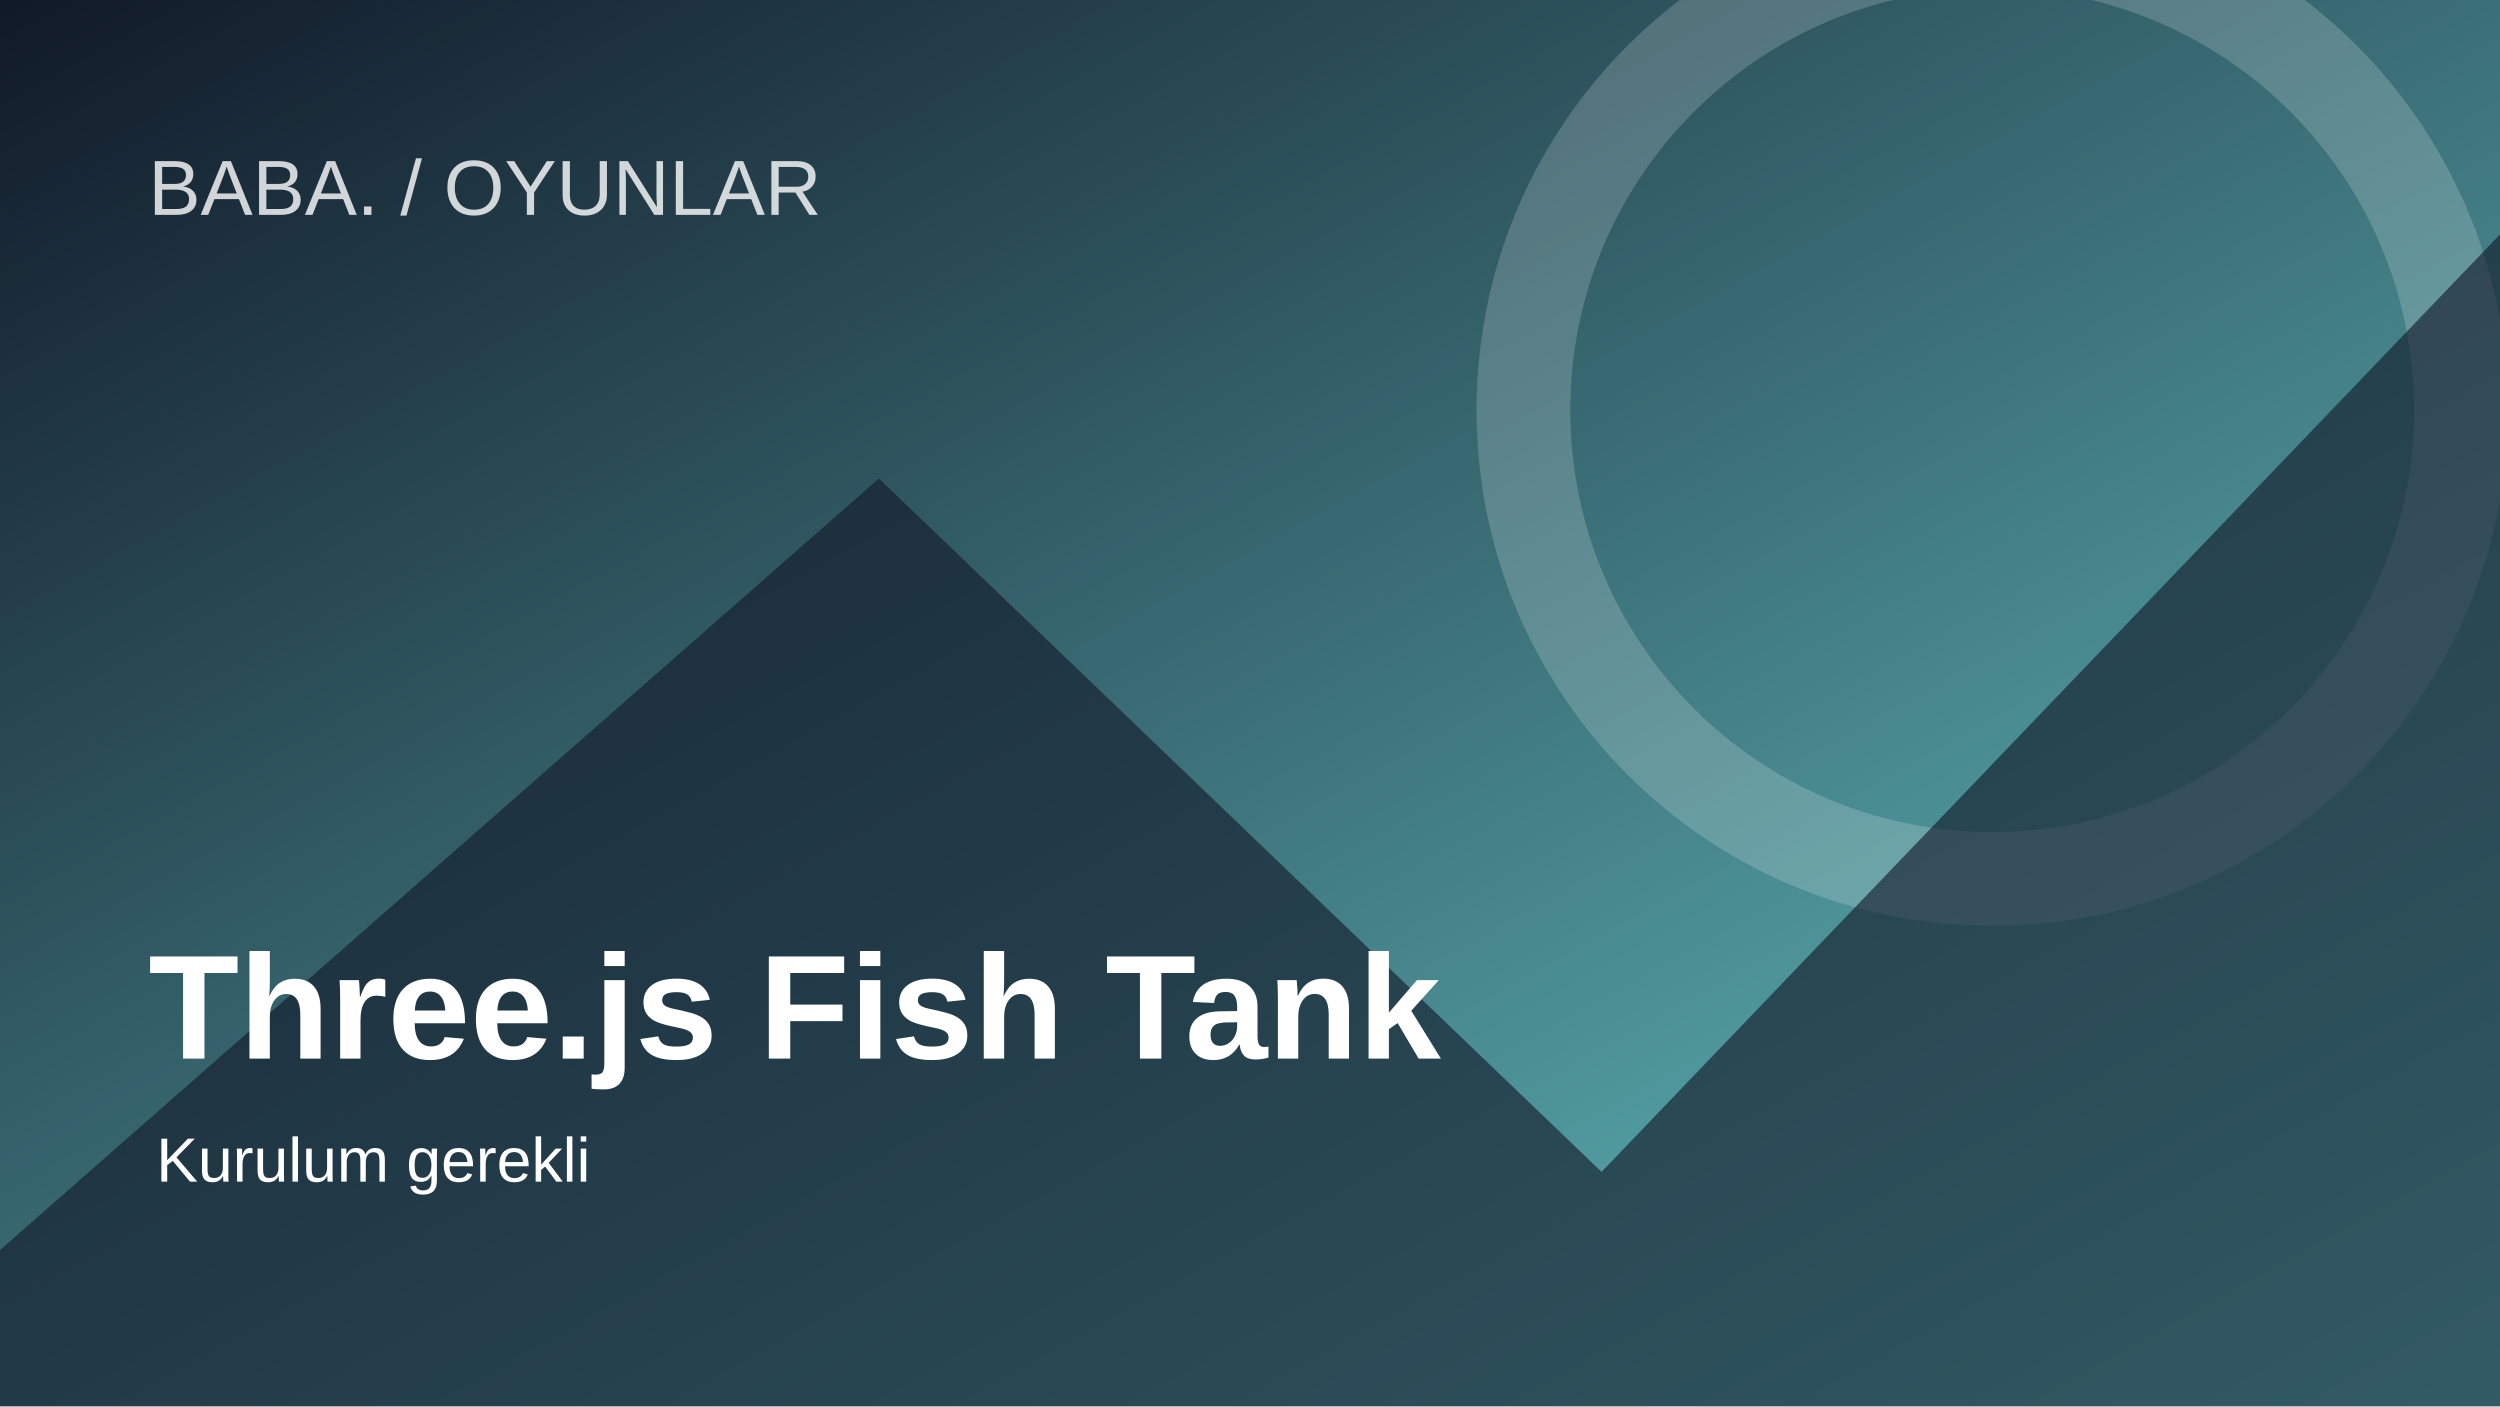
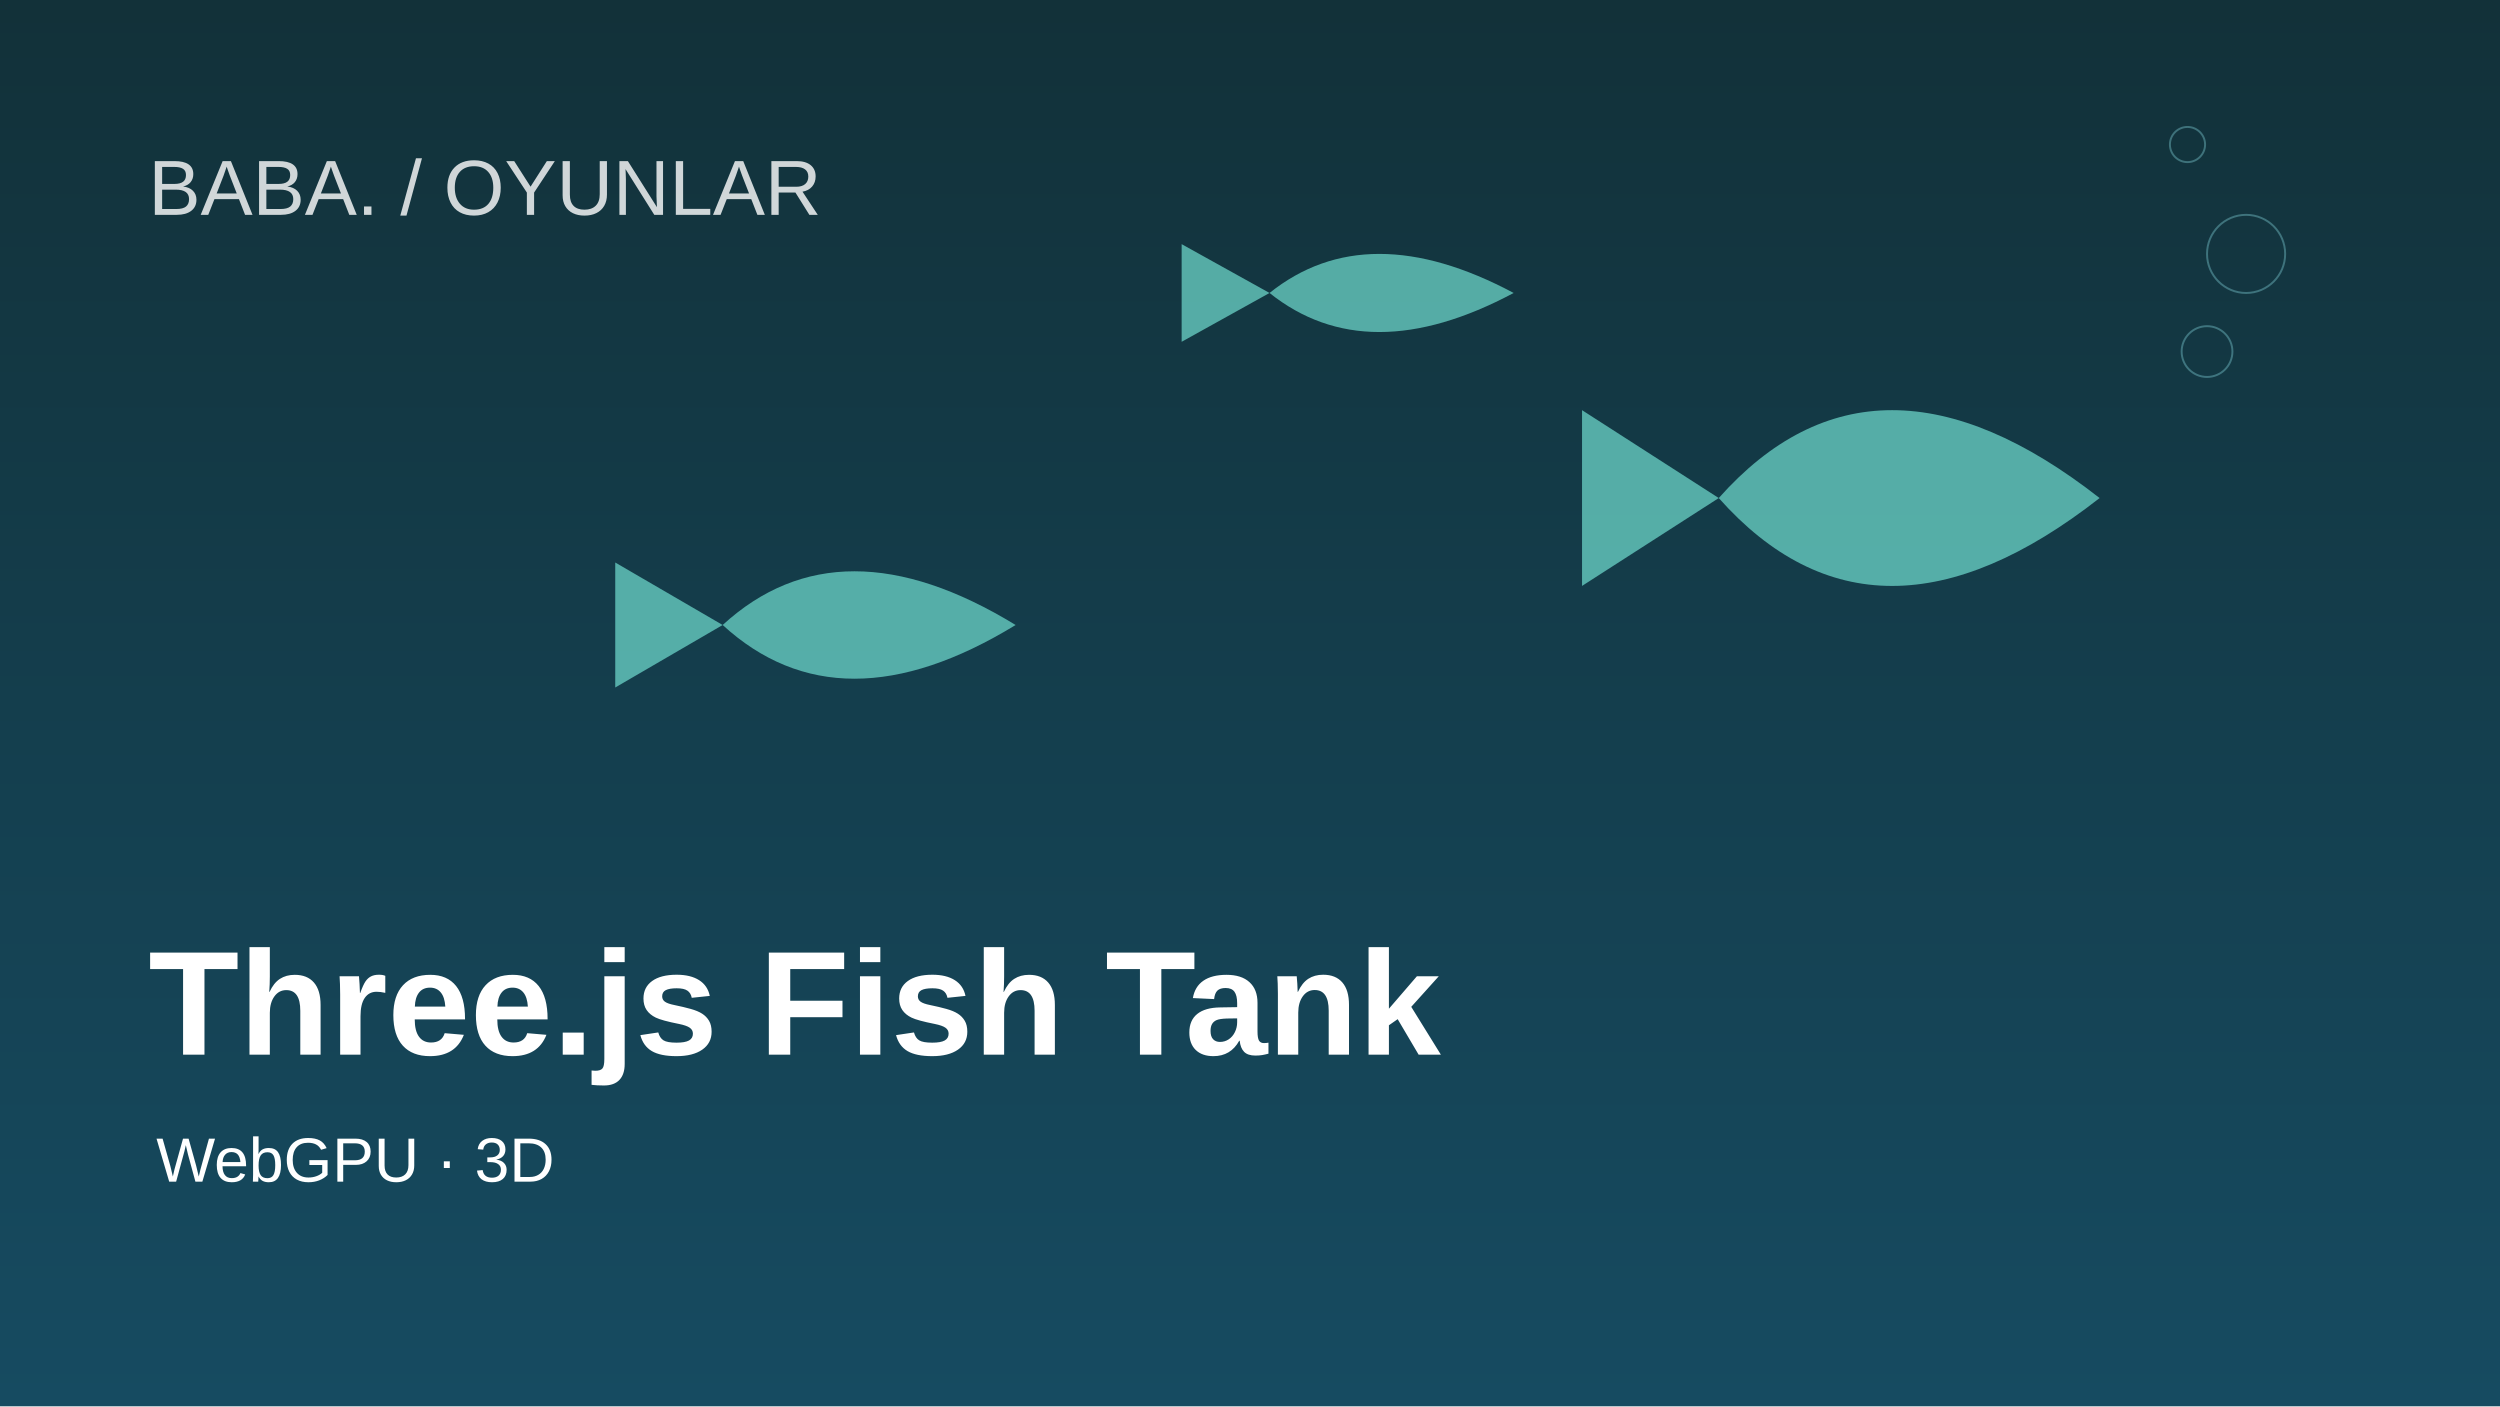
<svg xmlns="http://www.w3.org/2000/svg" viewBox="0 0 1280 720">
  <defs>
-     <linearGradient id="bg" x2="1" y2="1">
-       <stop stop-color="#111928" />
-       <stop offset="1" stop-color="#66c7c8" />
+     <linearGradient id="bg" x2="0" y2="1">
+       <stop stop-color="#123139" />
+       <stop offset="1" stop-color="#164b61" />
    </linearGradient>
  </defs>
  <rect width="1280" height="720" fill="url(#bg)" />
-   <circle cx="1020" cy="210" r="240" fill="none" stroke="#fff" stroke-opacity=".18" stroke-width="48" />
-   <path d="M0 640L450 245 820 600 1280 120V720H0Z" fill="#111928" opacity=".62" />
+   <g fill="#70ded0" opacity=".7">
+     <path d="M880 255q80-90 195 0-115 90-195 0l-70 45v-90Z" />
+     <path d="M370 320q60-55 150 0-90 55-150 0l-55 32v-64Z" />
+     <path d="M650 150q50-40 125 0-75 40-125 0l-45 25v-50Z" />
+   </g>
+   <g fill="none" stroke="#8fe6ed" opacity=".35">
+     <circle cx="1130" cy="180" r="13" />
+     <circle cx="1150" cy="130" r="20" />
+     <circle cx="1120" cy="74" r="9" />
+   </g>
  <text x="76" y="110" font-family="Arial,sans-serif" font-size="40" fill="#fff" opacity=".8">BABA. / OYUNLAR</text>
-   <text x="76" y="542" font-family="Arial,sans-serif" font-weight="bold" font-size="76" fill="#fff">Three.js Fish Tank</text>
-   <text x="80" y="605" font-family="Arial,sans-serif" font-size="32" fill="#fff">Kurulum gerekli</text>
+   <text x="76" y="540" font-family="Arial,sans-serif" font-weight="bold" font-size="76" fill="#fff">Three.js Fish Tank</text>
+   <text x="80" y="605" font-family="Arial,sans-serif" font-size="32" fill="#fff">WebGPU · 3D</text>
</svg>
